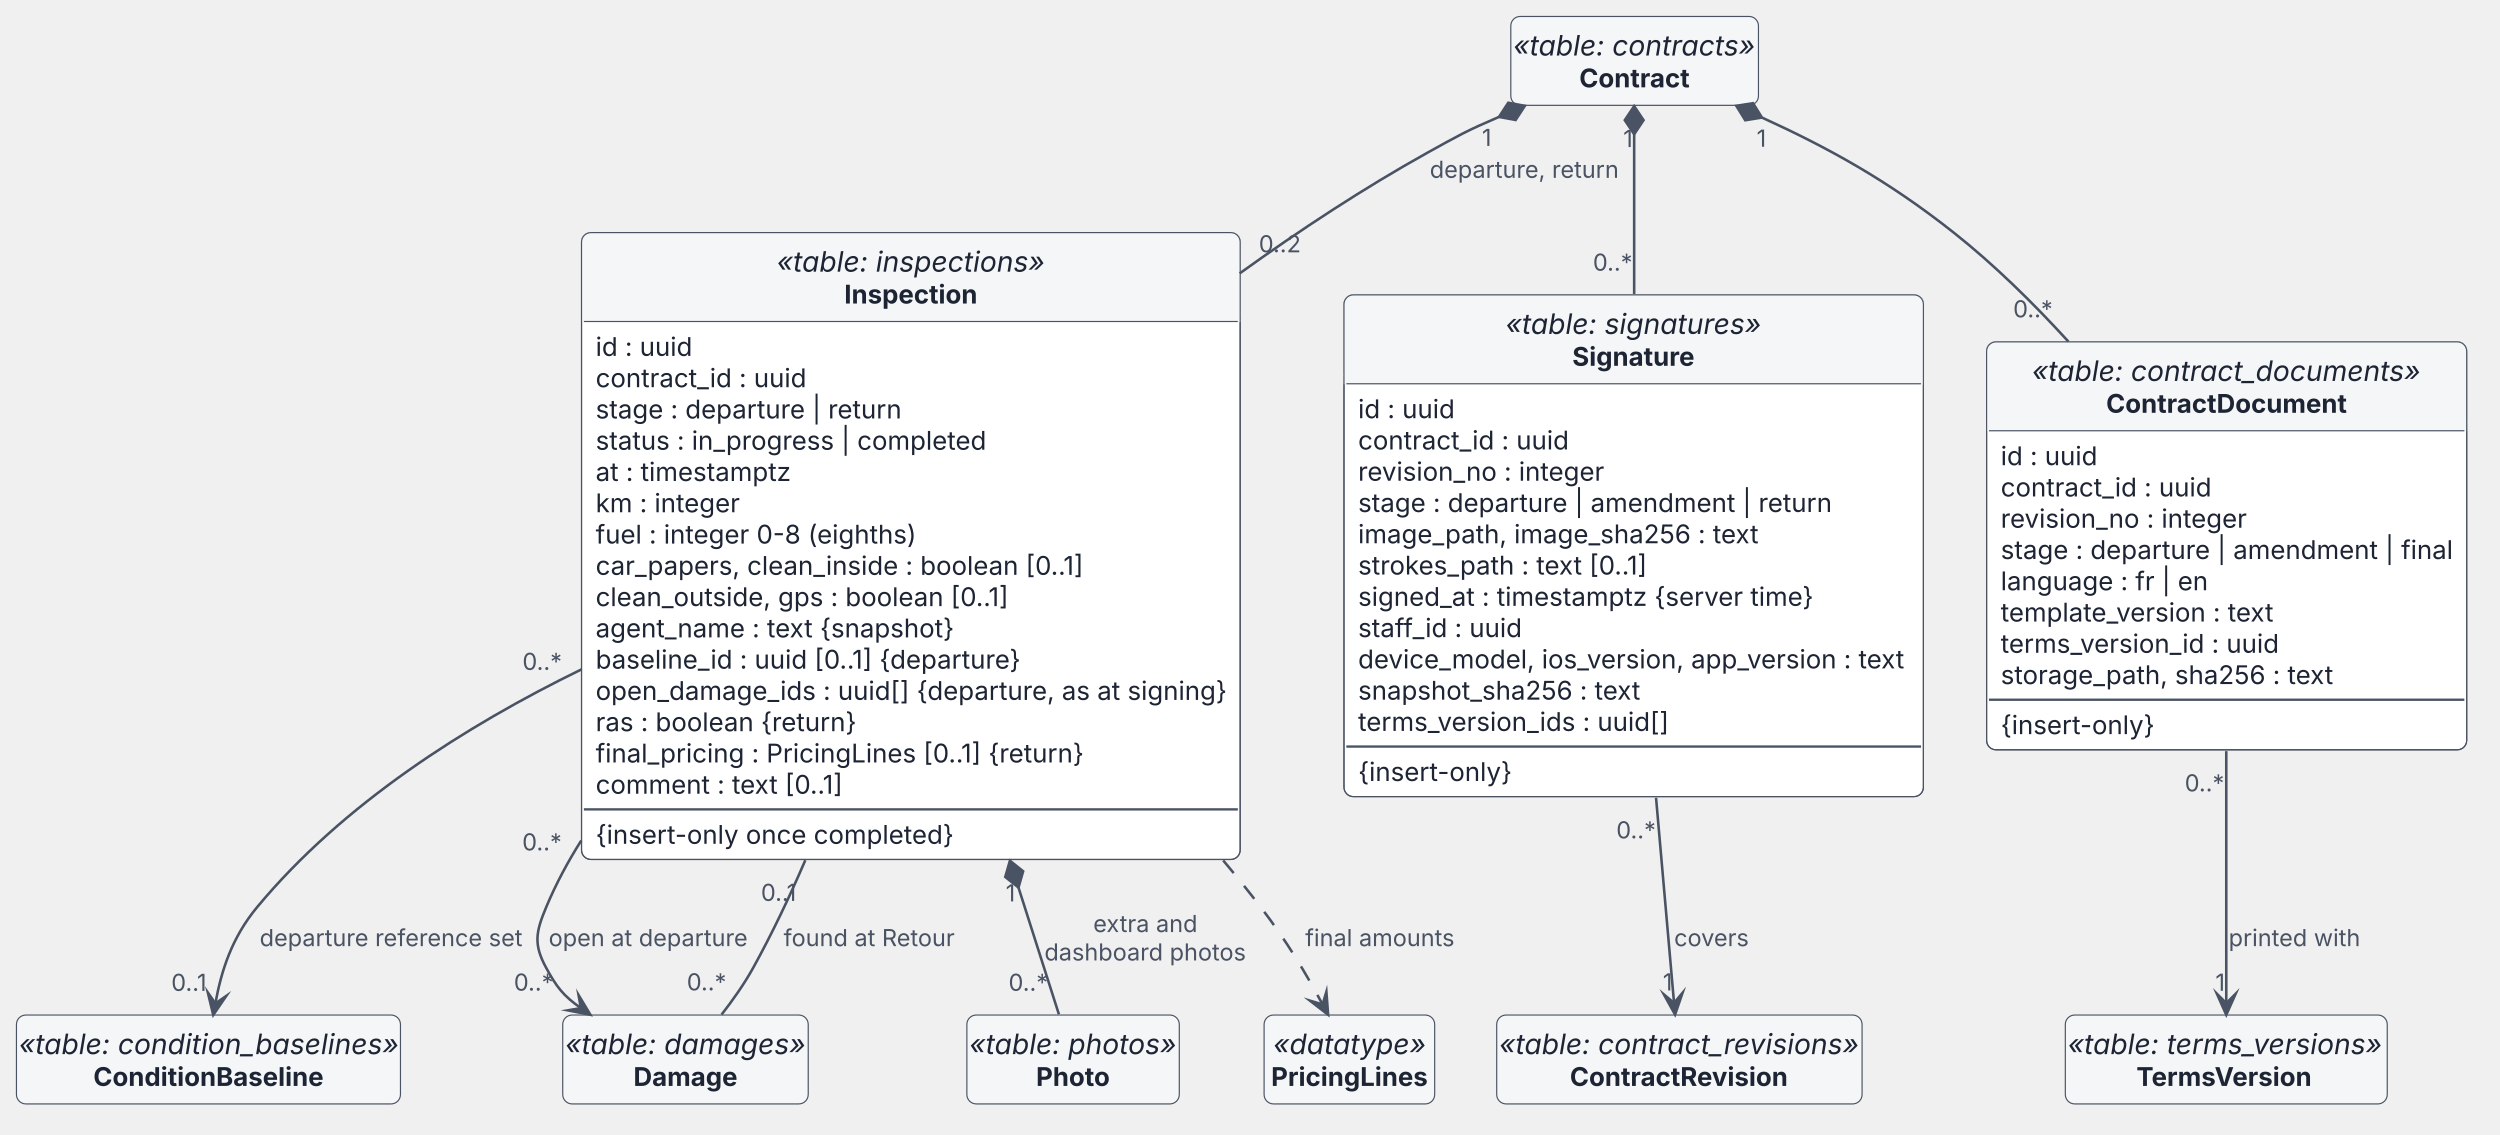
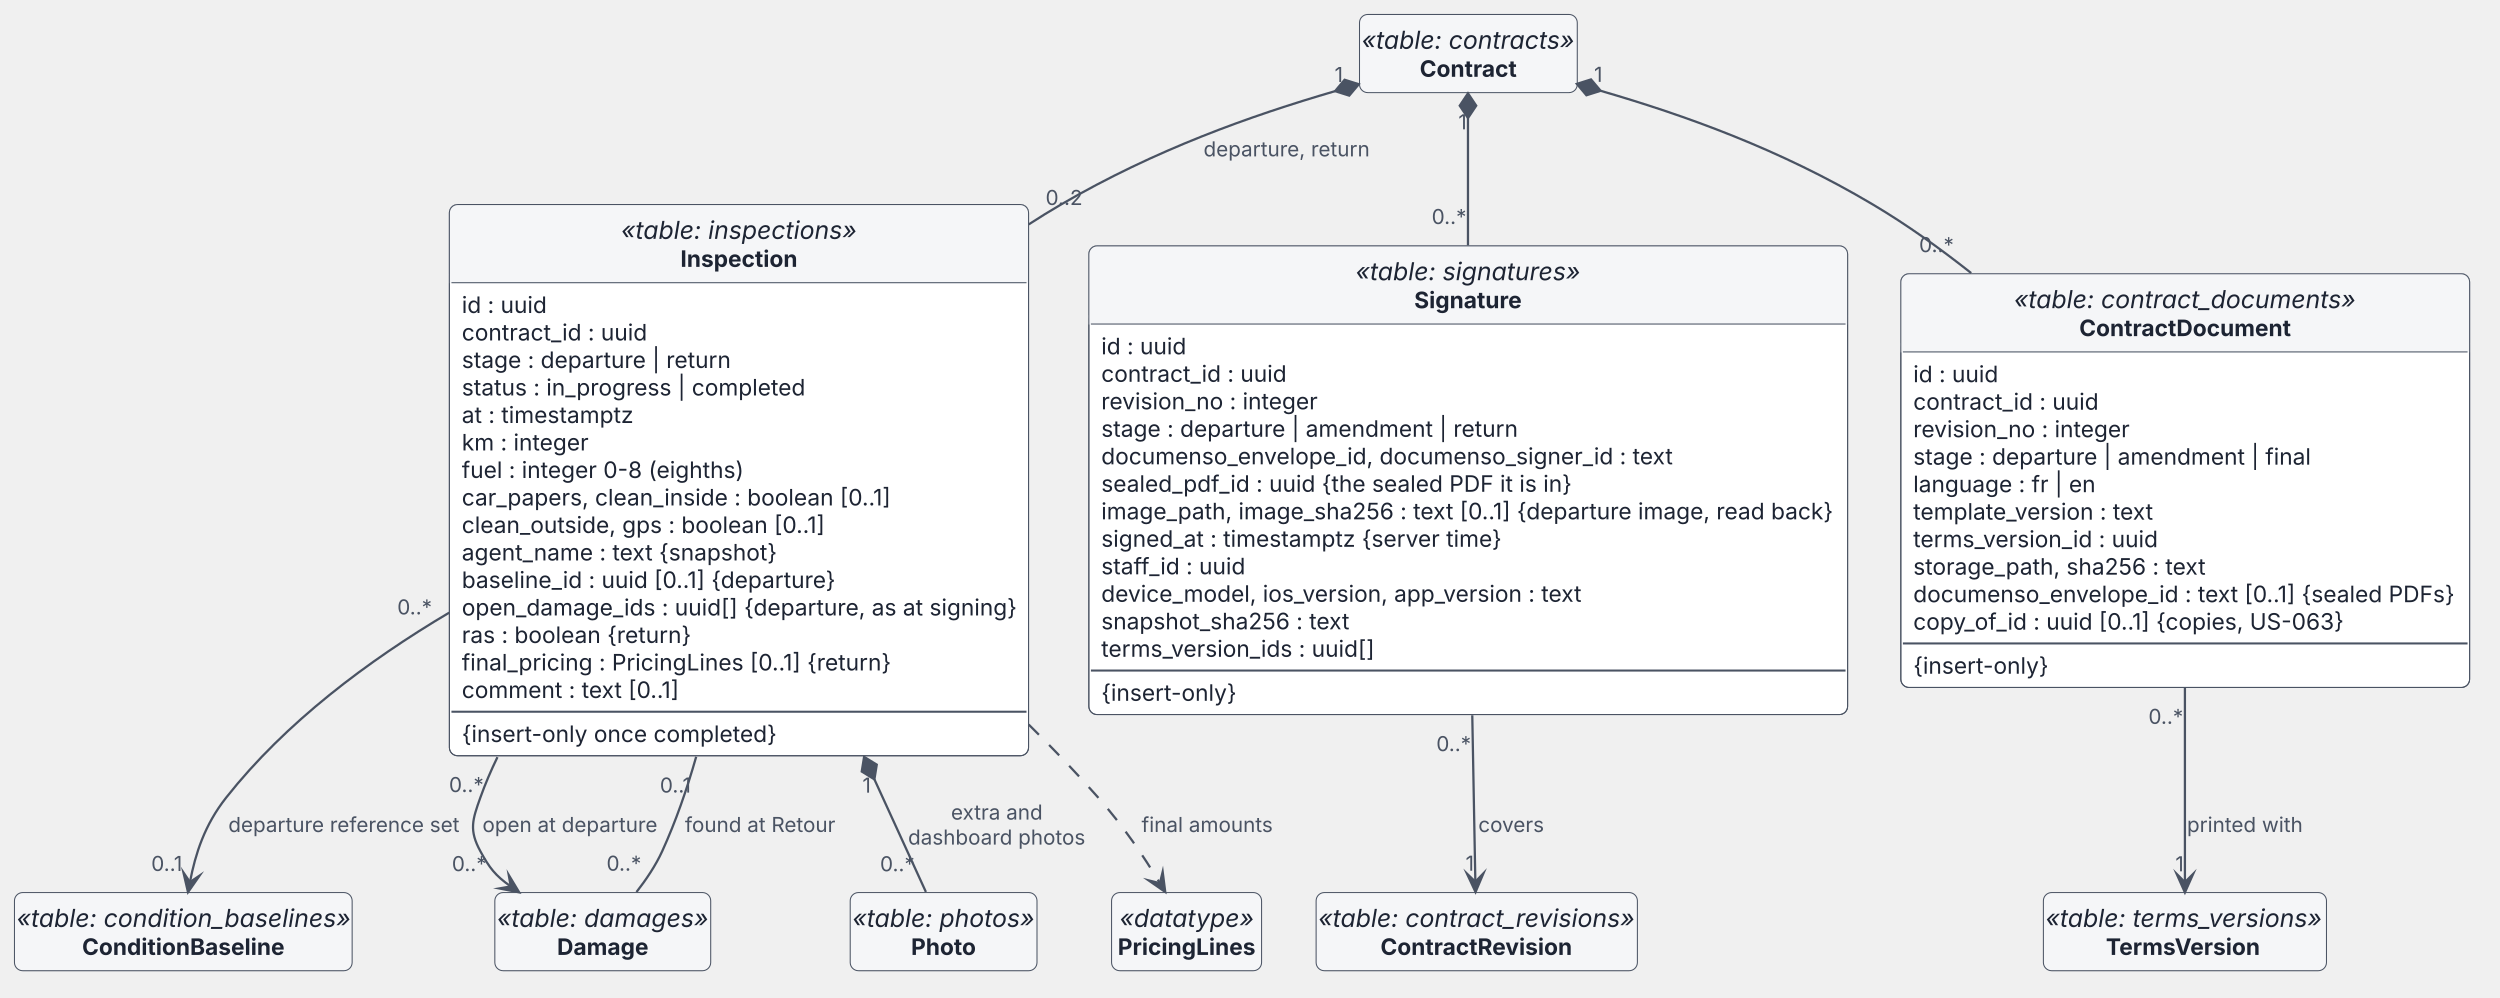
- <svg xmlns="http://www.w3.org/2000/svg" version="1.1" data-diagram-type="CLASS" style="width:1064px;height:483px;background:#FFFFFF;" width="1064px" height="483px" viewBox="0 0 1064 483" zoomAndPan="magnify" preserveAspectRatio="none" contentStyleType="text/css">
+ <svg xmlns="http://www.w3.org/2000/svg" version="1.1" data-diagram-type="CLASS" style="width:1210px;height:483px;background:#FFFFFF;" width="1210px" height="483px" viewBox="0 0 1210 483" zoomAndPan="magnify" preserveAspectRatio="none" contentStyleType="text/css">
  <defs />
  <g font-family="sans-serif" lengthAdjust="spacing">
    <g class="entity" data-qualified-name="Contract" id="ent0001" data-source-line="11">
-       <rect x="643" y="7" width="105.4" height="37.829" fill="#F5F6F8" style="stroke:#4A5363;stroke-width:0.5;" rx="4" ry="4" />
-       <text x="644" y="23.625" fill="#1D2433" font-size="12" textLength="103.4" font-style="italic" font-family="Inter">«table: contracts»</text>
-       <text x="672.137" y="37.176" fill="#1D2433" font-size="11" textLength="47.126" font-weight="700" font-family="Inter">Contract</text>
+       <rect x="658" y="7" width="105.4" height="37.829" fill="#F5F6F8" style="stroke:#4A5363;stroke-width:0.5;" rx="4" ry="4" />
+       <text x="659" y="23.625" fill="#1D2433" font-size="12" textLength="103.4" font-style="italic" font-family="Inter">«table: contracts»</text>
+       <text x="687.137" y="37.176" fill="#1D2433" font-size="11" textLength="47.126" font-weight="700" font-family="Inter">Contract</text>
    </g>
    <g class="entity" data-qualified-name="ContractRevision" id="ent0002" data-source-line="13">
      <rect x="637" y="432" width="155.498" height="37.829" fill="#F5F6F8" style="stroke:#4A5363;stroke-width:0.5;" rx="4" ry="4" />
      <text x="638" y="448.625" fill="#1D2433" font-size="12" textLength="153.498" font-style="italic" font-family="Inter">«table: contract_revisions»</text>
      <text x="668.141" y="462.176" fill="#1D2433" font-size="11" textLength="93.215" font-weight="700" font-family="Inter">ContractRevision</text>
    </g>
    <g class="entity" data-qualified-name="ConditionBaseline" id="ent0003" data-source-line="15">
      <rect x="7" y="432" width="163.438" height="37.829" fill="#F5F6F8" style="stroke:#4A5363;stroke-width:0.5;" rx="4" ry="4" />
      <text x="8" y="448.625" fill="#1D2433" font-size="12" textLength="161.438" font-style="italic" font-family="Inter">«table: condition_baselines»</text>
      <text x="39.724" y="462.176" fill="#1D2433" font-size="11" textLength="97.99" font-weight="700" font-family="Inter">ConditionBaseline</text>
    </g>
    <g class="entity" data-qualified-name="Damage" id="ent0004" data-source-line="17">
      <rect x="239.5" y="432" width="104.48" height="37.829" fill="#F5F6F8" style="stroke:#4A5363;stroke-width:0.5;" rx="4" ry="4" />
      <text x="240.5" y="448.625" fill="#1D2433" font-size="12" textLength="102.48" font-style="italic" font-family="Inter">«table: damages»</text>
      <text x="269.611" y="462.176" fill="#1D2433" font-size="11" textLength="44.258" font-weight="700" font-family="Inter">Damage</text>
    </g>
    <g class="entity" data-qualified-name="Photo" id="ent0005" data-source-line="19">
      <rect x="411.5" y="432" width="90.406" height="37.829" fill="#F5F6F8" style="stroke:#4A5363;stroke-width:0.5;" rx="4" ry="4" />
      <text x="412.5" y="448.625" fill="#1D2433" font-size="12" textLength="88.406" font-style="italic" font-family="Inter">«table: photos»</text>
      <text x="440.955" y="462.176" fill="#1D2433" font-size="11" textLength="31.496" font-weight="700" font-family="Inter">Photo</text>
    </g>
    <g class="entity" data-qualified-name="TermsVersion" id="ent0006" data-source-line="21">
-       <rect x="879" y="432" width="137.012" height="37.829" fill="#F5F6F8" style="stroke:#4A5363;stroke-width:0.5;" rx="4" ry="4" />
-       <text x="880" y="448.625" fill="#1D2433" font-size="12" textLength="135.012" font-style="italic" font-family="Inter">«table: terms_versions»</text>
-       <text x="909.229" y="462.176" fill="#1D2433" font-size="11" textLength="76.554" font-weight="700" font-family="Inter">TermsVersion</text>
+       <rect x="989" y="432" width="137.012" height="37.829" fill="#F5F6F8" style="stroke:#4A5363;stroke-width:0.5;" rx="4" ry="4" />
+       <text x="990" y="448.625" fill="#1D2433" font-size="12" textLength="135.012" font-style="italic" font-family="Inter">«table: terms_versions»</text>
+       <text x="1019.229" y="462.176" fill="#1D2433" font-size="11" textLength="76.554" font-weight="700" font-family="Inter">TermsVersion</text>
    </g>
    <g class="entity" data-qualified-name="PricingLines" id="ent0007" data-source-line="23">
      <rect x="538" y="432" width="72.602" height="37.829" fill="#F5F6F8" style="stroke:#4A5363;stroke-width:0.5;" rx="4" ry="4" />
      <text x="541.825" y="448.625" fill="#1D2433" font-size="12" textLength="64.951" font-style="italic" font-family="Inter">«datatype»</text>
      <text x="541" y="462.176" fill="#1D2433" font-size="11" textLength="66.602" font-weight="700" font-family="Inter">PricingLines</text>
    </g>
    <g class="entity" data-qualified-name="Inspection" id="ent0008" data-source-line="26">
-       <rect x="247.5" y="99" width="280.318" height="266.782" fill="#FFF" style="stroke:#4A5363;stroke-width:0.5;" rx="4" ry="4" />
-       <rect x="247.5" y="99" width="280.318" height="37.829" fill="#F5F6F8" style="stroke:#F5F6F8;stroke-width:0.5;" rx="4" ry="4" />
-       <rect x="247.5" y="132.829" width="280.318" height="4" fill="#F5F6F8" style="stroke:#F5F6F8;stroke-width:0.5;" />
-       <rect x="247.5" y="99" width="280.318" height="266.782" fill="none" style="stroke:#4A5363;stroke-width:0.5;" rx="4" ry="4" />
-       <text x="330.548" y="115.625" fill="#1D2433" font-size="12" textLength="114.223" font-style="italic" font-family="Inter">«table: inspections»</text>
-       <text x="359.329" y="129.176" fill="#1D2433" font-size="11" textLength="56.66" font-weight="700" font-family="Inter">Inspection</text>
-       <line x1="248.5" y1="136.829" x2="526.818" y2="136.829" style="stroke:#4A5363;stroke-width:0.5;" />
-       <text x="253.5" y="151.485" fill="#1D2433" font-size="11" textLength="41.164" font-family="Inter">id : uuid</text>
-       <text x="253.5" y="164.795" fill="#1D2433" font-size="11" textLength="89.359" font-family="Inter">contract_id : uuid</text>
-       <text x="253.5" y="178.104" fill="#1D2433" font-size="11" textLength="130.099" font-family="Inter">stage : departure | return</text>
-       <text x="253.5" y="191.414" fill="#1D2433" font-size="11" textLength="166.332" font-family="Inter">status : in_progress | completed</text>
-       <text x="253.5" y="204.724" fill="#1D2433" font-size="11" textLength="83.069" font-family="Inter">at : timestamptz</text>
-       <text x="253.5" y="218.033" fill="#1D2433" font-size="11" textLength="61.504" font-family="Inter">km : integer</text>
-       <text x="253.5" y="231.343" fill="#1D2433" font-size="11" textLength="136.737" font-family="Inter">fuel : integer 0-8 (eighths)</text>
-       <text x="253.5" y="244.652" fill="#1D2433" font-size="11" textLength="207.63" font-family="Inter">car_papers, clean_inside : boolean [0..1]</text>
-       <text x="253.5" y="257.962" fill="#1D2433" font-size="11" textLength="176.827" font-family="Inter">clean_outside, gps : boolean [0..1]</text>
-       <text x="253.5" y="271.271" fill="#1D2433" font-size="11" textLength="152.34" font-family="Inter">agent_name : text {snapshot}</text>
-       <text x="253.5" y="284.581" fill="#1D2433" font-size="11" textLength="181.752" font-family="Inter">baseline_id : uuid [0..1] {departure}</text>
-       <text x="253.5" y="297.891" fill="#1D2433" font-size="11" textLength="268.318" font-family="Inter">open_damage_ids : uuid[] {departure, as at signing}</text>
-       <text x="253.5" y="311.2" fill="#1D2433" font-size="11" textLength="110.929" font-family="Inter">ras : boolean {return}</text>
-       <text x="253.5" y="324.51" fill="#1D2433" font-size="11" textLength="208.447" font-family="Inter">final_pricing : PricingLines [0..1] {return}</text>
-       <text x="253.5" y="337.819" fill="#1D2433" font-size="11" textLength="106.503" font-family="Inter">comment : text [0..1]</text>
-       <line x1="248.5" y1="344.473" x2="526.818" y2="344.473" style="stroke:#4A5363;stroke-width:1;" />
-       <text x="253.5" y="359.129" fill="#1D2433" font-size="11" textLength="152.555" font-family="Inter">{insert-only once completed}</text>
+       <rect x="217.5" y="99" width="280.318" height="266.782" fill="#FFF" style="stroke:#4A5363;stroke-width:0.5;" rx="4" ry="4" />
+       <rect x="217.5" y="99" width="280.318" height="37.829" fill="#F5F6F8" style="stroke:#F5F6F8;stroke-width:0.5;" rx="4" ry="4" />
+       <rect x="217.5" y="132.829" width="280.318" height="4" fill="#F5F6F8" style="stroke:#F5F6F8;stroke-width:0.5;" />
+       <rect x="217.5" y="99" width="280.318" height="266.782" fill="none" style="stroke:#4A5363;stroke-width:0.5;" rx="4" ry="4" />
+       <text x="300.548" y="115.625" fill="#1D2433" font-size="12" textLength="114.223" font-style="italic" font-family="Inter">«table: inspections»</text>
+       <text x="329.329" y="129.176" fill="#1D2433" font-size="11" textLength="56.66" font-weight="700" font-family="Inter">Inspection</text>
+       <line x1="218.5" y1="136.829" x2="496.818" y2="136.829" style="stroke:#4A5363;stroke-width:0.5;" />
+       <text x="223.5" y="151.485" fill="#1D2433" font-size="11" textLength="41.164" font-family="Inter">id : uuid</text>
+       <text x="223.5" y="164.795" fill="#1D2433" font-size="11" textLength="89.359" font-family="Inter">contract_id : uuid</text>
+       <text x="223.5" y="178.104" fill="#1D2433" font-size="11" textLength="130.099" font-family="Inter">stage : departure | return</text>
+       <text x="223.5" y="191.414" fill="#1D2433" font-size="11" textLength="166.332" font-family="Inter">status : in_progress | completed</text>
+       <text x="223.5" y="204.724" fill="#1D2433" font-size="11" textLength="83.069" font-family="Inter">at : timestamptz</text>
+       <text x="223.5" y="218.033" fill="#1D2433" font-size="11" textLength="61.504" font-family="Inter">km : integer</text>
+       <text x="223.5" y="231.343" fill="#1D2433" font-size="11" textLength="136.737" font-family="Inter">fuel : integer 0-8 (eighths)</text>
+       <text x="223.5" y="244.652" fill="#1D2433" font-size="11" textLength="207.63" font-family="Inter">car_papers, clean_inside : boolean [0..1]</text>
+       <text x="223.5" y="257.962" fill="#1D2433" font-size="11" textLength="176.827" font-family="Inter">clean_outside, gps : boolean [0..1]</text>
+       <text x="223.5" y="271.271" fill="#1D2433" font-size="11" textLength="152.34" font-family="Inter">agent_name : text {snapshot}</text>
+       <text x="223.5" y="284.581" fill="#1D2433" font-size="11" textLength="181.752" font-family="Inter">baseline_id : uuid [0..1] {departure}</text>
+       <text x="223.5" y="297.891" fill="#1D2433" font-size="11" textLength="268.318" font-family="Inter">open_damage_ids : uuid[] {departure, as at signing}</text>
+       <text x="223.5" y="311.2" fill="#1D2433" font-size="11" textLength="110.929" font-family="Inter">ras : boolean {return}</text>
+       <text x="223.5" y="324.51" fill="#1D2433" font-size="11" textLength="208.447" font-family="Inter">final_pricing : PricingLines [0..1] {return}</text>
+       <text x="223.5" y="337.819" fill="#1D2433" font-size="11" textLength="106.503" font-family="Inter">comment : text [0..1]</text>
+       <line x1="218.5" y1="344.473" x2="496.818" y2="344.473" style="stroke:#4A5363;stroke-width:1;" />
+       <text x="223.5" y="359.129" fill="#1D2433" font-size="11" textLength="152.555" font-family="Inter">{insert-only once completed}</text>
    </g>
    <g class="entity" data-qualified-name="Signature" id="ent0009" data-source-line="46">
-       <rect x="572" y="125.5" width="246.599" height="213.544" fill="#FFF" style="stroke:#4A5363;stroke-width:0.5;" rx="4" ry="4" />
-       <rect x="572" y="125.5" width="246.599" height="37.829" fill="#F5F6F8" style="stroke:#F5F6F8;stroke-width:0.5;" rx="4" ry="4" />
-       <rect x="572" y="159.329" width="246.599" height="4" fill="#F5F6F8" style="stroke:#F5F6F8;stroke-width:0.5;" />
-       <rect x="572" y="125.5" width="246.599" height="213.544" fill="none" style="stroke:#4A5363;stroke-width:0.5;" rx="4" ry="4" />
-       <text x="640.725" y="142.125" fill="#1D2433" font-size="12" textLength="109.148" font-style="italic" font-family="Inter">«table: signatures»</text>
-       <text x="669.161" y="155.676" fill="#1D2433" font-size="11" textLength="52.277" font-weight="700" font-family="Inter">Signature</text>
-       <line x1="573" y1="163.329" x2="817.599" y2="163.329" style="stroke:#4A5363;stroke-width:0.5;" />
-       <text x="578" y="177.985" fill="#1D2433" font-size="11" textLength="41.164" font-family="Inter">id : uuid</text>
-       <text x="578" y="191.295" fill="#1D2433" font-size="11" textLength="89.359" font-family="Inter">contract_id : uuid</text>
-       <text x="578" y="204.604" fill="#1D2433" font-size="11" textLength="104.908" font-family="Inter">revision_no : integer</text>
-       <text x="578" y="217.914" fill="#1D2433" font-size="11" textLength="201.55" font-family="Inter">stage : departure | amendment | return</text>
-       <text x="578" y="231.224" fill="#1D2433" font-size="11" textLength="170.258" font-family="Inter">image_path, image_sha256 : text</text>
-       <text x="578" y="244.533" fill="#1D2433" font-size="11" textLength="124.271" font-family="Inter">strokes_path : text [0..1]</text>
-       <text x="578" y="257.843" fill="#1D2433" font-size="11" textLength="193.923" font-family="Inter">signed_at : timestamptz {server time}</text>
-       <text x="578" y="271.152" fill="#1D2433" font-size="11" textLength="69.905" font-family="Inter">staff_id : uuid</text>
-       <text x="578" y="284.462" fill="#1D2433" font-size="11" textLength="234.599" font-family="Inter">device_model, ios_version, app_version : text</text>
-       <text x="578" y="297.771" fill="#1D2433" font-size="11" textLength="120.415" font-family="Inter">snapshot_sha256 : text</text>
-       <text x="578" y="311.081" fill="#1D2433" font-size="11" textLength="132.924" font-family="Inter">terms_version_ids : uuid[]</text>
-       <line x1="573" y1="317.734" x2="817.599" y2="317.734" style="stroke:#4A5363;stroke-width:1;" />
-       <text x="578" y="332.391" fill="#1D2433" font-size="11" textLength="65.5" font-family="Inter">{insert-only}</text>
+       <rect x="527" y="119" width="367.244" height="226.854" fill="#FFF" style="stroke:#4A5363;stroke-width:0.5;" rx="4" ry="4" />
+       <rect x="527" y="119" width="367.244" height="37.829" fill="#F5F6F8" style="stroke:#F5F6F8;stroke-width:0.5;" rx="4" ry="4" />
+       <rect x="527" y="152.829" width="367.244" height="4" fill="#F5F6F8" style="stroke:#F5F6F8;stroke-width:0.5;" />
+       <rect x="527" y="119" width="367.244" height="226.854" fill="none" style="stroke:#4A5363;stroke-width:0.5;" rx="4" ry="4" />
+       <text x="656.048" y="135.625" fill="#1D2433" font-size="12" textLength="109.148" font-style="italic" font-family="Inter">«table: signatures»</text>
+       <text x="684.484" y="149.176" fill="#1D2433" font-size="11" textLength="52.277" font-weight="700" font-family="Inter">Signature</text>
+       <line x1="528" y1="156.829" x2="893.244" y2="156.829" style="stroke:#4A5363;stroke-width:0.5;" />
+       <text x="533" y="171.485" fill="#1D2433" font-size="11" textLength="41.164" font-family="Inter">id : uuid</text>
+       <text x="533" y="184.795" fill="#1D2433" font-size="11" textLength="89.359" font-family="Inter">contract_id : uuid</text>
+       <text x="533" y="198.104" fill="#1D2433" font-size="11" textLength="104.908" font-family="Inter">revision_no : integer</text>
+       <text x="533" y="211.414" fill="#1D2433" font-size="11" textLength="201.55" font-family="Inter">stage : departure | amendment | return</text>
+       <text x="533" y="224.724" fill="#1D2433" font-size="11" textLength="276.423" font-family="Inter">documenso_envelope_id, documenso_signer_id : text</text>
+       <text x="533" y="238.033" fill="#1D2433" font-size="11" textLength="226.966" font-family="Inter">sealed_pdf_id : uuid {the sealed PDF it is in}</text>
+       <text x="533" y="251.343" fill="#1D2433" font-size="11" textLength="355.244" font-family="Inter">image_path, image_sha256 : text [0..1] {departure image, read back}</text>
+       <text x="533" y="264.652" fill="#1D2433" font-size="11" textLength="193.923" font-family="Inter">signed_at : timestamptz {server time}</text>
+       <text x="533" y="277.962" fill="#1D2433" font-size="11" textLength="69.905" font-family="Inter">staff_id : uuid</text>
+       <text x="533" y="291.271" fill="#1D2433" font-size="11" textLength="234.599" font-family="Inter">device_model, ios_version, app_version : text</text>
+       <text x="533" y="304.581" fill="#1D2433" font-size="11" textLength="120.415" font-family="Inter">snapshot_sha256 : text</text>
+       <text x="533" y="317.891" fill="#1D2433" font-size="11" textLength="132.924" font-family="Inter">terms_version_ids : uuid[]</text>
+       <line x1="528" y1="324.544" x2="893.244" y2="324.544" style="stroke:#4A5363;stroke-width:1;" />
+       <text x="533" y="339.2" fill="#1D2433" font-size="11" textLength="65.5" font-family="Inter">{insert-only}</text>
    </g>
-     <g class="entity" data-qualified-name="ContractDocument" id="ent0010" data-source-line="62">
-       <rect x="845.5" y="145.5" width="204.328" height="173.615" fill="#FFF" style="stroke:#4A5363;stroke-width:0.5;" rx="4" ry="4" />
-       <rect x="845.5" y="145.5" width="204.328" height="37.829" fill="#F5F6F8" style="stroke:#F5F6F8;stroke-width:0.5;" rx="4" ry="4" />
-       <rect x="845.5" y="179.329" width="204.328" height="4" fill="#F5F6F8" style="stroke:#F5F6F8;stroke-width:0.5;" />
-       <rect x="845.5" y="145.5" width="204.328" height="173.615" fill="none" style="stroke:#4A5363;stroke-width:0.5;" rx="4" ry="4" />
-       <text x="864.742" y="162.125" fill="#1D2433" font-size="12" textLength="165.844" font-style="italic" font-family="Inter">«table: contract_documents»</text>
-       <text x="896.362" y="175.676" fill="#1D2433" font-size="11" textLength="102.604" font-weight="700" font-family="Inter">ContractDocument</text>
-       <line x1="846.5" y1="183.329" x2="1048.828" y2="183.329" style="stroke:#4A5363;stroke-width:0.5;" />
-       <text x="851.5" y="197.985" fill="#1D2433" font-size="11" textLength="41.164" font-family="Inter">id : uuid</text>
-       <text x="851.5" y="211.295" fill="#1D2433" font-size="11" textLength="89.359" font-family="Inter">contract_id : uuid</text>
-       <text x="851.5" y="224.604" fill="#1D2433" font-size="11" textLength="104.908" font-family="Inter">revision_no : integer</text>
-       <text x="851.5" y="237.914" fill="#1D2433" font-size="11" textLength="192.328" font-family="Inter">stage : departure | amendment | final</text>
-       <text x="851.5" y="251.224" fill="#1D2433" font-size="11" textLength="88.252" font-family="Inter">language : fr | en</text>
-       <text x="851.5" y="264.533" fill="#1D2433" font-size="11" textLength="117.525" font-family="Inter">template_version : text</text>
-       <text x="851.5" y="277.843" fill="#1D2433" font-size="11" textLength="119.093" font-family="Inter">terms_version_id : uuid</text>
-       <text x="851.5" y="291.152" fill="#1D2433" font-size="11" textLength="141.448" font-family="Inter">storage_path, sha256 : text</text>
-       <line x1="846.5" y1="297.806" x2="1048.828" y2="297.806" style="stroke:#4A5363;stroke-width:1;" />
-       <text x="851.5" y="312.462" fill="#1D2433" font-size="11" textLength="65.5" font-family="Inter">{insert-only}</text>
+     <g class="entity" data-qualified-name="ContractDocument" id="ent0010" data-source-line="63">
+       <rect x="920" y="132.5" width="275.296" height="200.234" fill="#FFF" style="stroke:#4A5363;stroke-width:0.5;" rx="4" ry="4" />
+       <rect x="920" y="132.5" width="275.296" height="37.829" fill="#F5F6F8" style="stroke:#F5F6F8;stroke-width:0.5;" rx="4" ry="4" />
+       <rect x="920" y="166.329" width="275.296" height="4" fill="#F5F6F8" style="stroke:#F5F6F8;stroke-width:0.5;" />
+       <rect x="920" y="132.5" width="275.296" height="200.234" fill="none" style="stroke:#4A5363;stroke-width:0.5;" rx="4" ry="4" />
+       <text x="974.726" y="149.125" fill="#1D2433" font-size="12" textLength="165.844" font-style="italic" font-family="Inter">«table: contract_documents»</text>
+       <text x="1006.346" y="162.676" fill="#1D2433" font-size="11" textLength="102.604" font-weight="700" font-family="Inter">ContractDocument</text>
+       <line x1="921" y1="170.329" x2="1194.296" y2="170.329" style="stroke:#4A5363;stroke-width:0.5;" />
+       <text x="926" y="184.985" fill="#1D2433" font-size="11" textLength="41.164" font-family="Inter">id : uuid</text>
+       <text x="926" y="198.295" fill="#1D2433" font-size="11" textLength="89.359" font-family="Inter">contract_id : uuid</text>
+       <text x="926" y="211.604" fill="#1D2433" font-size="11" textLength="104.908" font-family="Inter">revision_no : integer</text>
+       <text x="926" y="224.914" fill="#1D2433" font-size="11" textLength="192.328" font-family="Inter">stage : departure | amendment | final</text>
+       <text x="926" y="238.224" fill="#1D2433" font-size="11" textLength="88.252" font-family="Inter">language : fr | en</text>
+       <text x="926" y="251.533" fill="#1D2433" font-size="11" textLength="117.525" font-family="Inter">template_version : text</text>
+       <text x="926" y="264.843" fill="#1D2433" font-size="11" textLength="119.093" font-family="Inter">terms_version_id : uuid</text>
+       <text x="926" y="278.152" fill="#1D2433" font-size="11" textLength="141.448" font-family="Inter">storage_path, sha256 : text</text>
+       <text x="926" y="291.462" fill="#1D2433" font-size="11" textLength="263.296" font-family="Inter">documenso_envelope_id : text [0..1] {sealed PDFs}</text>
+       <text x="926" y="304.771" fill="#1D2433" font-size="11" textLength="210.622" font-family="Inter">copy_of_id : uuid [0..1] {copies, US-063}</text>
+       <line x1="921" y1="311.425" x2="1194.296" y2="311.425" style="stroke:#4A5363;stroke-width:1;" />
+       <text x="926" y="326.081" fill="#1D2433" font-size="11" textLength="65.5" font-family="Inter">{insert-only}</text>
    </g>
-     <g class="link" data-entity-1="ent0001" data-entity-2="ent0008" id="lnk11" data-source-line="75" data-link-type="composition">
-       <path d="M637.966,49.756 C624.326,55.586 620.59,57.73 607.5,65 C580.6,79.95 553.34,97.88 527.6,116.36" style="stroke:#4A5363;stroke-width:1.1;" fill="none" id="Contract-backto-Inspection" codeLine="75" />
-       <polygon points="649,45.04,641.911,43.72,637.966,49.756,645.055,51.076,649,45.04" fill="#4A5363" style="stroke:#4A5363;stroke-width:1.1;stroke-linejoin:miter;stroke-miterlimit:10;" />
-       <text x="608.5" y="75.688" fill="#4A5363" font-size="10" textLength="80.381" font-family="Inter">departure, return</text>
-       <text x="630.704" y="62.123" fill="#4A5363" font-size="10" font-family="Inter">1</text>
-       <text x="535.75" y="107.377" fill="#4A5363" font-size="10" textLength="18.169" font-family="Inter">0..2</text>
+     <g class="link" data-entity-1="ent0001" data-entity-2="ent0008" id="lnk11" data-source-line="78" data-link-type="composition">
+       <path d="M646.151,44.122 C605.141,56.092 559.29,72.34 513.5,99 C508.28,102.04 503.06,105.26 497.88,108.62" style="stroke:#4A5363;stroke-width:1.1;" fill="none" id="Contract-backto-Inspection" codeLine="78" />
+       <polygon points="657.67,40.76,650.79,38.601,646.151,44.122,653.031,46.281,657.67,40.76" fill="#4A5363" style="stroke:#4A5363;stroke-width:1.1;stroke-linejoin:miter;stroke-miterlimit:10;" />
+       <text x="582.5" y="75.688" fill="#4A5363" font-size="10" textLength="80.381" font-family="Inter">departure, return</text>
+       <text x="645.936" y="39.698" fill="#4A5363" font-size="10" font-family="Inter">1</text>
+       <text x="506.045" y="99.213" fill="#4A5363" font-size="10" textLength="18.169" font-family="Inter">0..2</text>
    </g>
-     <g class="link" data-entity-1="ent0001" data-entity-2="ent0009" id="lnk12" data-source-line="76" data-link-type="composition">
-       <path d="M695.5,57.15 C695.5,75.72 695.5,94.17 695.5,125.13" style="stroke:#4A5363;stroke-width:1.1;" fill="none" id="Contract-backto-Signature" codeLine="76" />
-       <polygon points="695.5,45.15,691.5,51.15,695.5,57.15,699.5,51.15,695.5,45.15" fill="#4A5363" style="stroke:#4A5363;stroke-width:1.1;stroke-linejoin:miter;stroke-miterlimit:10;" />
-       <text x="690.837" y="62.581" fill="#4A5363" font-size="10" font-family="Inter">1</text>
-       <text x="677.945" y="115.219" fill="#4A5363" font-size="10" textLength="17.08" font-family="Inter">0..*</text>
+     <g class="link" data-entity-1="ent0001" data-entity-2="ent0009" id="lnk12" data-source-line="79" data-link-type="composition">
+       <path d="M710.5,57.15 C710.5,74.45 710.5,90.06 710.5,118.78" style="stroke:#4A5363;stroke-width:1.1;" fill="none" id="Contract-backto-Signature" codeLine="79" />
+       <polygon points="710.5,45.15,706.5,51.15,710.5,57.15,714.5,51.15,710.5,45.15" fill="#4A5363" style="stroke:#4A5363;stroke-width:1.1;stroke-linejoin:miter;stroke-miterlimit:10;" />
+       <text x="705.837" y="62.581" fill="#4A5363" font-size="10" font-family="Inter">1</text>
+       <text x="692.923" y="108.432" fill="#4A5363" font-size="10" textLength="17.08" font-family="Inter">0..*</text>
    </g>
-     <g class="link" data-entity-1="ent0001" data-entity-2="ent0010" id="lnk13" data-source-line="77" data-link-type="composition">
-       <path d="M749.886,50.034 C777.856,62.804 803.21,76.62 831.5,99 C848.64,112.56 865.26,128.89 880.31,145.37" style="stroke:#4A5363;stroke-width:1.1;" fill="none" id="Contract-backto-ContractDocument" codeLine="77" />
-       <polygon points="738.97,45.05,742.767,51.181,749.886,50.034,746.089,43.903,738.97,45.05" fill="#4A5363" style="stroke:#4A5363;stroke-width:1.1;stroke-linejoin:miter;stroke-miterlimit:10;" />
-       <text x="747.619" y="62.45" fill="#4A5363" font-size="10" font-family="Inter">1</text>
-       <text x="856.795" y="135.075" fill="#4A5363" font-size="10" textLength="17.08" font-family="Inter">0..*</text>
+     <g class="link" data-entity-1="ent0001" data-entity-2="ent0010" id="lnk13" data-source-line="80" data-link-type="composition">
+       <path d="M774.703,43.95 C815.563,55.83 861.16,72.06 906.5,99 C922.69,108.62 938.77,120.08 954.06,132.17" style="stroke:#4A5363;stroke-width:1.1;" fill="none" id="Contract-backto-ContractDocument" codeLine="80" />
+       <polygon points="763.18,40.6,767.825,46.116,774.703,43.95,770.058,38.434,763.18,40.6" fill="#4A5363" style="stroke:#4A5363;stroke-width:1.1;stroke-linejoin:miter;stroke-miterlimit:10;" />
+       <text x="771.527" y="39.625" fill="#4A5363" font-size="10" font-family="Inter">1</text>
+       <text x="928.831" y="122.044" fill="#4A5363" font-size="10" textLength="17.08" font-family="Inter">0..*</text>
    </g>
-     <g class="link" data-entity-1="ent0008" data-entity-2="ent0003" id="lnk14" data-source-line="78" data-link-type="dependency">
-       <path d="M247.47,284.89 C198.06,309.01 145.81,342.27 109.5,386 C98.59,399.13 94.2,413.182 91.66,427.062" style="stroke:#4A5363;stroke-width:1.1;" fill="none" id="Inspection-to-ConditionBaseline" codeLine="78" />
-       <polygon points="90.76,431.98,96.315,423.847,91.66,427.062,88.445,422.407,90.76,431.98" fill="#4A5363" style="stroke:#4A5363;stroke-width:1.1;stroke-linejoin:miter;stroke-miterlimit:10;" />
+     <g class="link" data-entity-1="ent0008" data-entity-2="ent0003" id="lnk14" data-source-line="81" data-link-type="dependency">
+       <path d="M217.4,296.52 C178.01,319.87 138.16,349.7 109.5,386 C98.99,399.31 94.598,413.161 91.938,426.931" style="stroke:#4A5363;stroke-width:1.1;" fill="none" id="Inspection-to-ConditionBaseline" codeLine="81" />
+       <polygon points="90.99,431.84,96.624,423.762,91.938,426.931,88.77,422.245,90.99,431.84" fill="#4A5363" style="stroke:#4A5363;stroke-width:1.1;stroke-linejoin:miter;stroke-miterlimit:10;" />
      <text x="110.5" y="402.688" fill="#4A5363" font-size="10" textLength="112.412" font-family="Inter">departure reference set</text>
-       <text x="222.341" y="285.123" fill="#4A5363" font-size="10" textLength="17.08" font-family="Inter">0..*</text>
-       <text x="72.883" y="421.735" fill="#4A5363" font-size="10" textLength="16.138" font-family="Inter">0..1</text>
+       <text x="192.267" y="297.389" fill="#4A5363" font-size="10" textLength="17.08" font-family="Inter">0..*</text>
+       <text x="73.186" y="421.551" fill="#4A5363" font-size="10" textLength="16.138" font-family="Inter">0..1</text>
    </g>
-     <g class="link" data-entity-1="ent0008" data-entity-2="ent0004" id="lnk15" data-source-line="79" data-link-type="dependency">
-       <path d="M247.38,357.73 C241.63,366.81 236.58,376.25 232.5,386 C228.03,396.66 226.97,401.86 232.5,412 C236.88,420.02 239.657,423.738 247.197,429.028" style="stroke:#4A5363;stroke-width:1.1;" fill="none" id="Inspection-to-Damage" codeLine="79" />
+     <g class="link" data-entity-1="ent0008" data-entity-2="ent0004" id="lnk15" data-source-line="82" data-link-type="dependency">
+       <path d="M240.77,366.45 C237.65,372.86 234.86,379.39 232.5,386 C228.61,396.88 226.97,401.86 232.5,412 C236.88,420.02 239.657,423.738 247.197,429.028" style="stroke:#4A5363;stroke-width:1.1;" fill="none" id="Inspection-to-Damage" codeLine="82" />
      <polygon points="251.29,431.9,246.22,423.456,247.197,429.028,241.625,430.005,251.29,431.9" fill="#4A5363" style="stroke:#4A5363;stroke-width:1.1;stroke-linejoin:miter;stroke-miterlimit:10;" />
      <text x="233.5" y="402.688" fill="#4A5363" font-size="10" textLength="84.604" font-family="Inter">open at departure</text>
-       <text x="222.246" y="361.947" fill="#4A5363" font-size="10" textLength="17.08" font-family="Inter">0..*</text>
+       <text x="217.307" y="383.362" fill="#4A5363" font-size="10" textLength="17.08" font-family="Inter">0..*</text>
      <text x="218.7" y="421.63" fill="#4A5363" font-size="10" textLength="17.08" font-family="Inter">0..*</text>
    </g>
-     <g class="link" data-entity-1="ent0008" data-entity-2="ent0004" id="lnk16" data-source-line="80" data-link-type="association">
-       <path d="M342.74,366.1 C335.95,381.89 328.51,397.52 320.5,412 C316.72,418.83 311.81,425.76 307.1,431.81" style="stroke:#4A5363;stroke-width:1.1;" fill="none" id="Inspection-Damage" codeLine="80" />
-       <text x="333.5" y="402.688" fill="#4A5363" font-size="10" textLength="73.364" font-family="Inter">found at Retour</text>
-       <text x="323.85" y="383.431" fill="#4A5363" font-size="10" textLength="16.138" font-family="Inter">0..1</text>
-       <text x="292.299" y="421.511" fill="#4A5363" font-size="10" textLength="17.08" font-family="Inter">0..*</text>
+     <g class="link" data-entity-1="ent0008" data-entity-2="ent0004" id="lnk16" data-source-line="83" data-link-type="association">
+       <path d="M336.95,366.27 C332.48,382.02 327.07,397.6 320.5,412 C317.33,418.95 312.69,425.81 308.05,431.75" style="stroke:#4A5363;stroke-width:1.1;" fill="none" id="Inspection-Damage" codeLine="83" />
+       <text x="331.5" y="402.688" fill="#4A5363" font-size="10" textLength="73.364" font-family="Inter">found at Retour</text>
+       <text x="319.384" y="383.61" fill="#4A5363" font-size="10" textLength="16.138" font-family="Inter">0..1</text>
+       <text x="293.552" y="421.432" fill="#4A5363" font-size="10" textLength="17.08" font-family="Inter">0..*</text>
    </g>
-     <g class="link" data-entity-1="ent0008" data-entity-2="ent0005" id="lnk17" data-source-line="81" data-link-type="composition">
-       <path d="M433.466,377.733 C441.726,403.633 445.71,416.13 450.67,431.71" style="stroke:#4A5363;stroke-width:1.1;" fill="none" id="Inspection-backto-Photo" codeLine="81" />
-       <polygon points="429.82,366.3,427.832,373.232,433.466,377.733,435.454,370.801,429.82,366.3" fill="#4A5363" style="stroke:#4A5363;stroke-width:1.1;stroke-linejoin:miter;stroke-miterlimit:10;" />
-       <text x="465.271" y="396.688" fill="#4A5363" font-size="10" textLength="44.399" font-family="Inter">extra and</text>
-       <text x="444.5" y="408.787" fill="#4A5363" font-size="10" textLength="85.942" font-family="Inter">dashboard photos</text>
-       <text x="428.018" y="383.641" fill="#4A5363" font-size="10" font-family="Inter">1</text>
-       <text x="429.231" y="421.694" fill="#4A5363" font-size="10" textLength="17.08" font-family="Inter">0..*</text>
+     <g class="link" data-entity-1="ent0008" data-entity-2="ent0005" id="lnk17" data-source-line="84" data-link-type="composition">
+       <path d="M423.213,377.212 C435.063,403.112 441.01,416.13 448.14,431.71" style="stroke:#4A5363;stroke-width:1.1;" fill="none" id="Inspection-backto-Photo" codeLine="84" />
+       <polygon points="418.22,366.3,417.079,373.42,423.213,377.212,424.354,370.092,418.22,366.3" fill="#4A5363" style="stroke:#4A5363;stroke-width:1.1;stroke-linejoin:miter;stroke-miterlimit:10;" />
+       <text x="460.271" y="396.688" fill="#4A5363" font-size="10" textLength="44.399" font-family="Inter">extra and</text>
+       <text x="439.5" y="408.787" fill="#4A5363" font-size="10" textLength="85.942" font-family="Inter">dashboard photos</text>
+       <text x="417.424" y="383.641" fill="#4A5363" font-size="10" font-family="Inter">1</text>
+       <text x="425.927" y="421.694" fill="#4A5363" font-size="10" textLength="17.08" font-family="Inter">0..*</text>
    </g>
-     <g class="link" data-entity-1="ent0008" data-entity-2="ent0007" id="lnk18" data-source-line="82" data-link-type="dependency">
-       <path d="M520.59,366.19 C526.1,372.77 531.43,379.39 536.5,386 C547.67,400.55 555.774,414.245 562.884,427.485" style="stroke:#4A5363;stroke-width:1.1;stroke-dasharray:7,7;" fill="none" id="Inspection-to-PricingLines" codeLine="82" />
-       <polygon points="565.25,431.89,564.516,422.069,562.884,427.485,557.468,425.853,565.25,431.89" fill="#4A5363" style="stroke:#4A5363;stroke-width:1.1;stroke-linejoin:miter;stroke-miterlimit:10;" />
-       <text x="555.5" y="402.688" fill="#4A5363" font-size="10" textLength="63.623" font-family="Inter">final amounts</text>
+     <g class="link" data-entity-1="ent0008" data-entity-2="ent0007" id="lnk18" data-source-line="85" data-link-type="dependency">
+       <path d="M497.87,350.66 C509.63,362.22 521.02,374.09 531.5,386 C544.05,400.27 553.319,414.124 561.389,427.444" style="stroke:#4A5363;stroke-width:1.1;stroke-dasharray:7,7;" fill="none" id="Inspection-to-PricingLines" codeLine="85" />
+       <polygon points="563.98,431.72,562.738,421.95,561.389,427.444,555.895,426.095,563.98,431.72" fill="#4A5363" style="stroke:#4A5363;stroke-width:1.1;stroke-linejoin:miter;stroke-miterlimit:10;" />
+       <text x="552.5" y="402.688" fill="#4A5363" font-size="10" textLength="63.623" font-family="Inter">final amounts</text>
    </g>
-     <g class="link" data-entity-1="ent0009" data-entity-2="ent0002" id="lnk19" data-source-line="83" data-link-type="dependency">
-       <path d="M704.81,339.53 C707.93,375.1 710.643,406.009 712.473,426.849" style="stroke:#4A5363;stroke-width:1.1;" fill="none" id="Signature-to-ContractRevision" codeLine="83" />
-       <polygon points="712.91,431.83,716.107,422.515,712.473,426.849,708.138,423.214,712.91,431.83" fill="#4A5363" style="stroke:#4A5363;stroke-width:1.1;stroke-linejoin:miter;stroke-miterlimit:10;" />
-       <text x="712.5" y="402.688" fill="#4A5363" font-size="10" textLength="32.202" font-family="Inter">covers</text>
-       <text x="687.881" y="356.83" fill="#4A5363" font-size="10" textLength="17.08" font-family="Inter">0..*</text>
-       <text x="707.697" y="421.538" fill="#4A5363" font-size="10" font-family="Inter">1</text>
+     <g class="link" data-entity-1="ent0009" data-entity-2="ent0002" id="lnk19" data-source-line="86" data-link-type="dependency">
+       <path d="M712.58,346.19 C713.2,379.48 713.708,407.211 714.068,426.751" style="stroke:#4A5363;stroke-width:1.1;" fill="none" id="Signature-to-ContractRevision" codeLine="86" />
+       <polygon points="714.16,431.75,717.994,422.678,714.068,426.751,709.995,422.825,714.16,431.75" fill="#4A5363" style="stroke:#4A5363;stroke-width:1.1;stroke-linejoin:miter;stroke-miterlimit:10;" />
+       <text x="715.5" y="402.688" fill="#4A5363" font-size="10" textLength="32.202" font-family="Inter">covers</text>
+       <text x="695.163" y="363.553" fill="#4A5363" font-size="10" textLength="17.08" font-family="Inter">0..*</text>
+       <text x="709.345" y="421.432" fill="#4A5363" font-size="10" font-family="Inter">1</text>
    </g>
-     <g class="link" data-entity-1="ent0010" data-entity-2="ent0006" id="lnk20" data-source-line="84" data-link-type="dependency">
-       <path d="M947.5,319.69 C947.5,361.2 947.5,402.22 947.5,426.94" style="stroke:#4A5363;stroke-width:1.1;" fill="none" id="ContractDocument-to-TermsVersion" codeLine="84" />
-       <polygon points="947.5,431.94,951.5,422.94,947.5,426.94,943.5,422.94,947.5,431.94" fill="#4A5363" style="stroke:#4A5363;stroke-width:1.1;stroke-linejoin:miter;stroke-miterlimit:10;" />
-       <text x="948.5" y="402.688" fill="#4A5363" font-size="10" textLength="56.045" font-family="Inter">printed with</text>
-       <text x="929.813" y="336.823" fill="#4A5363" font-size="10" textLength="17.08" font-family="Inter">0..*</text>
-       <text x="942.871" y="421.683" fill="#4A5363" font-size="10" font-family="Inter">1</text>
+     <g class="link" data-entity-1="ent0010" data-entity-2="ent0006" id="lnk20" data-source-line="87" data-link-type="dependency">
+       <path d="M1057.5,332.56 C1057.5,370.42 1057.5,404.78 1057.5,426.96" style="stroke:#4A5363;stroke-width:1.1;" fill="none" id="ContractDocument-to-TermsVersion" codeLine="87" />
+       <polygon points="1057.5,431.96,1061.5,422.96,1057.5,426.96,1053.5,422.96,1057.5,431.96" fill="#4A5363" style="stroke:#4A5363;stroke-width:1.1;stroke-linejoin:miter;stroke-miterlimit:10;" />
+       <text x="1058.5" y="402.688" fill="#4A5363" font-size="10" textLength="56.045" font-family="Inter">printed with</text>
+       <text x="1039.841" y="350.363" fill="#4A5363" font-size="10" textLength="17.08" font-family="Inter">0..*</text>
+       <text x="1052.871" y="421.709" fill="#4A5363" font-size="10" font-family="Inter">1</text>
    </g>
  </g>
</svg>
